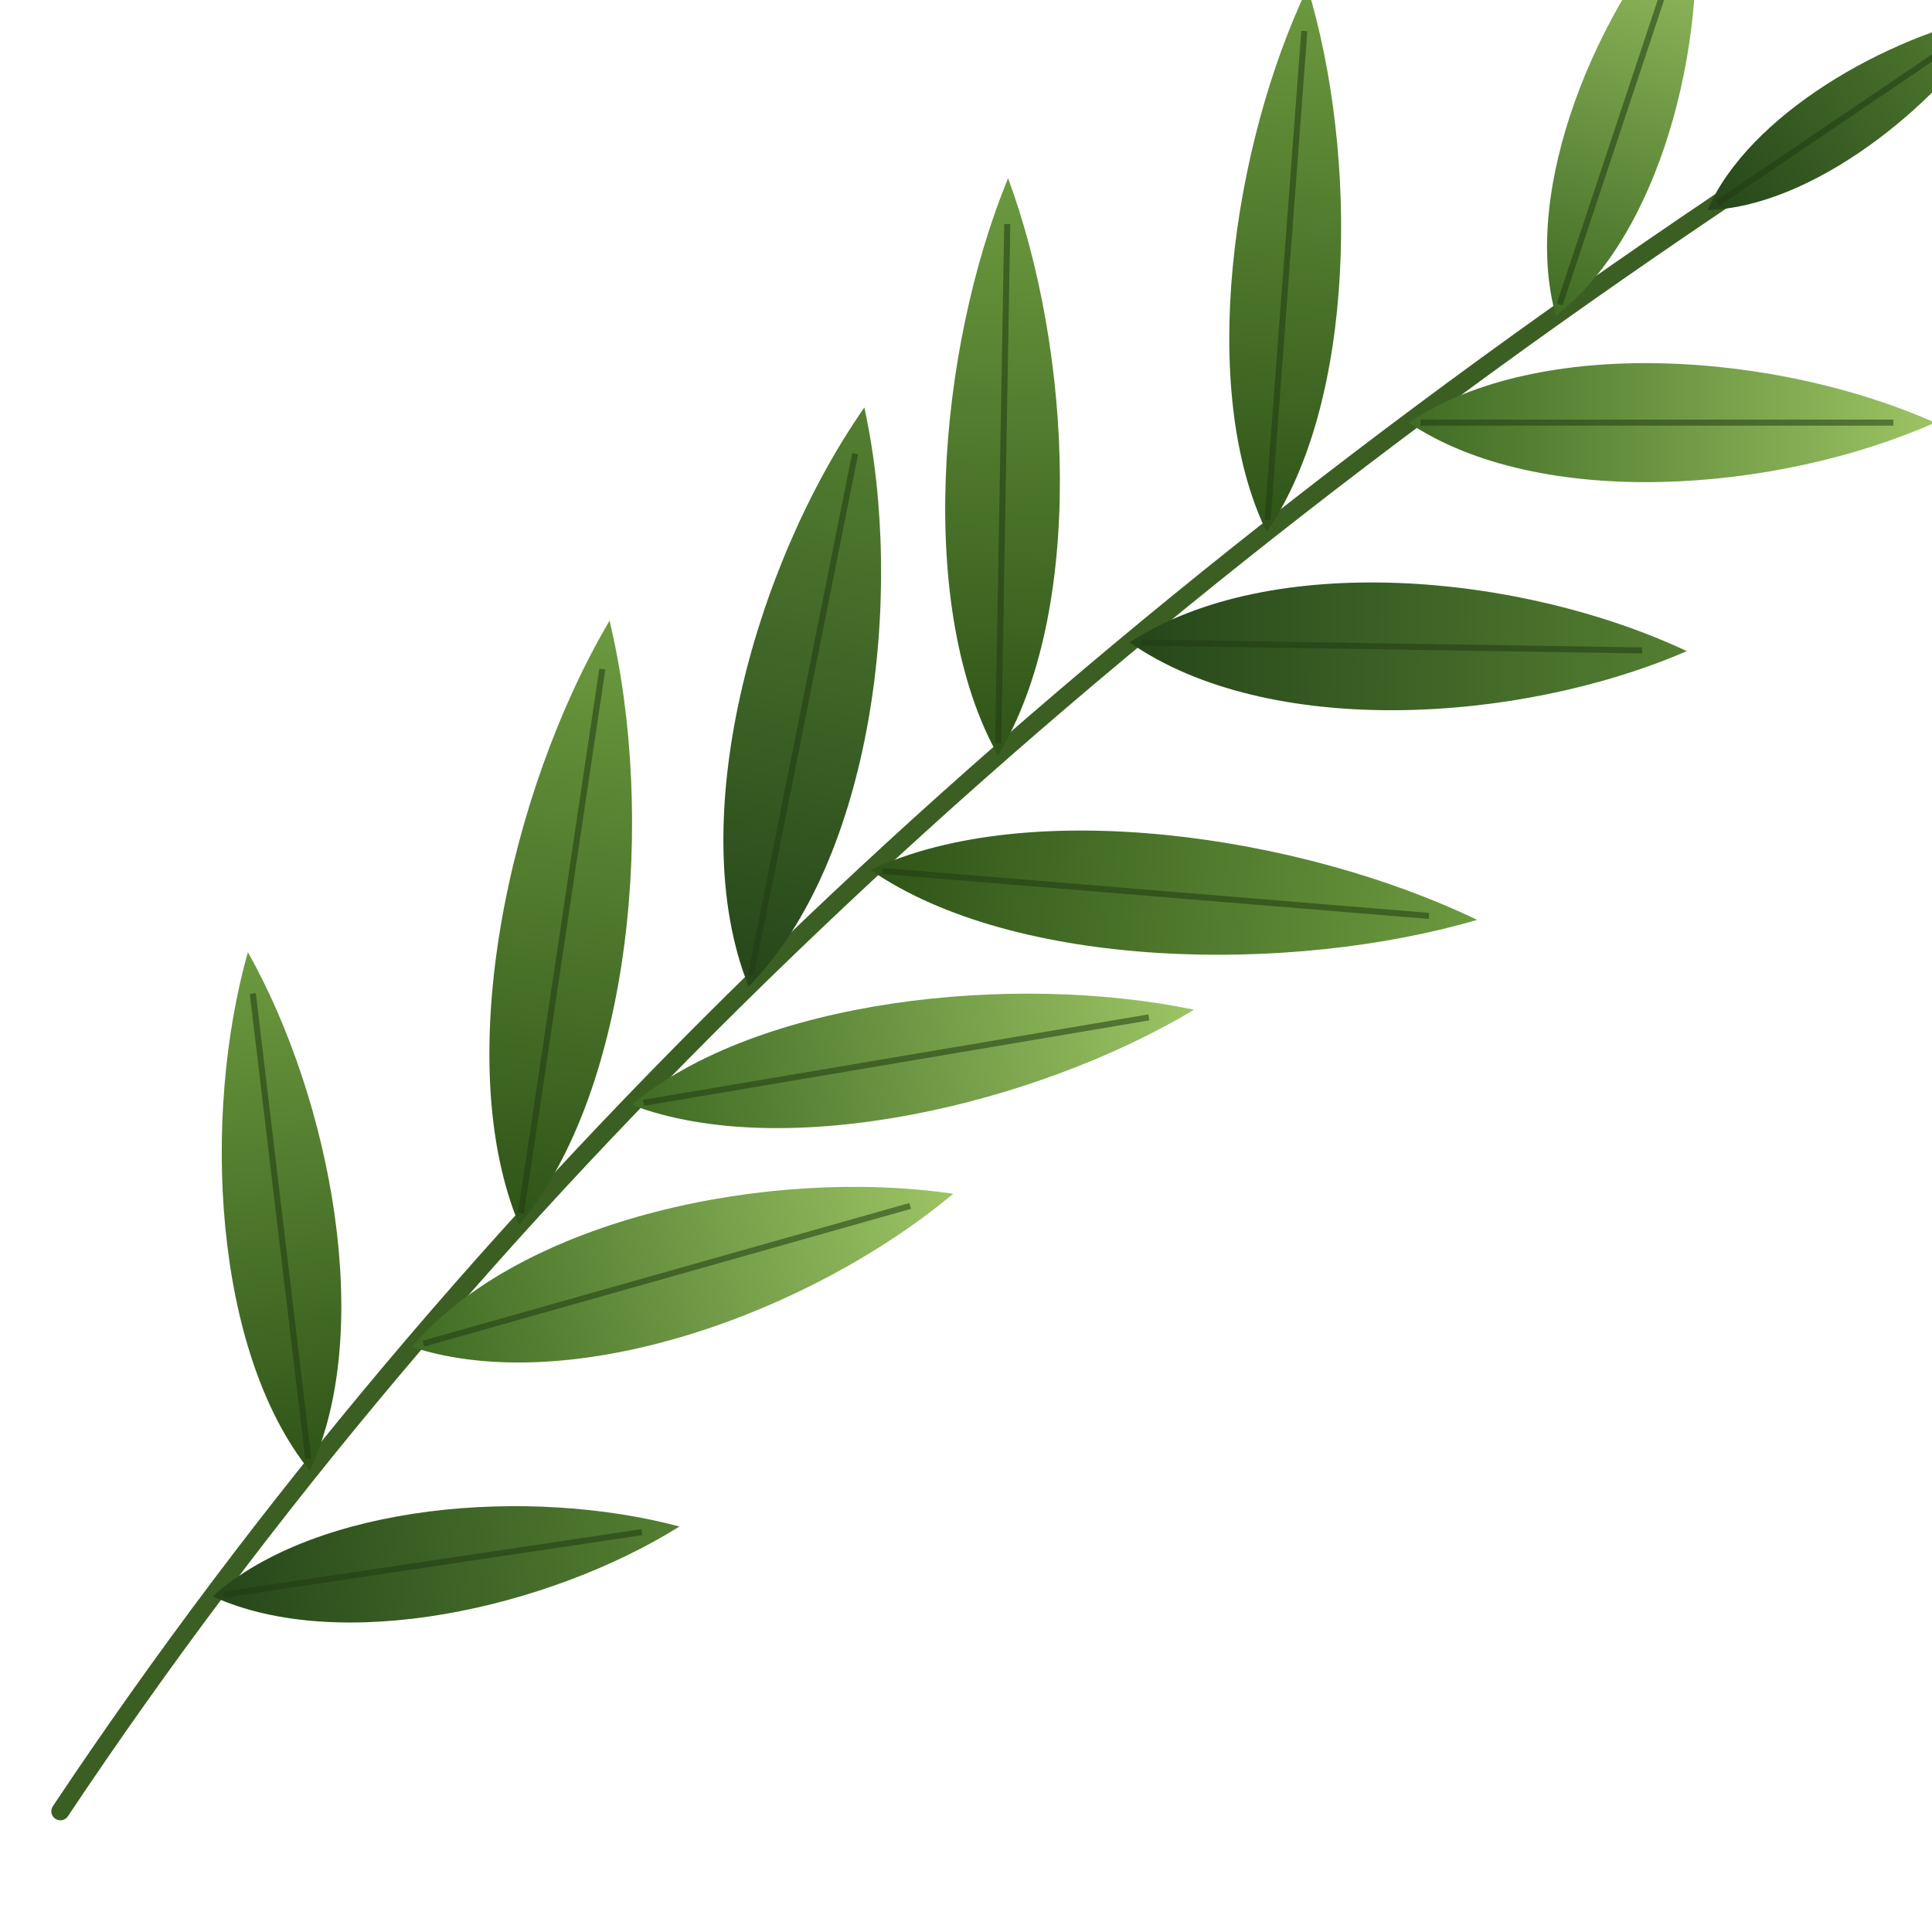
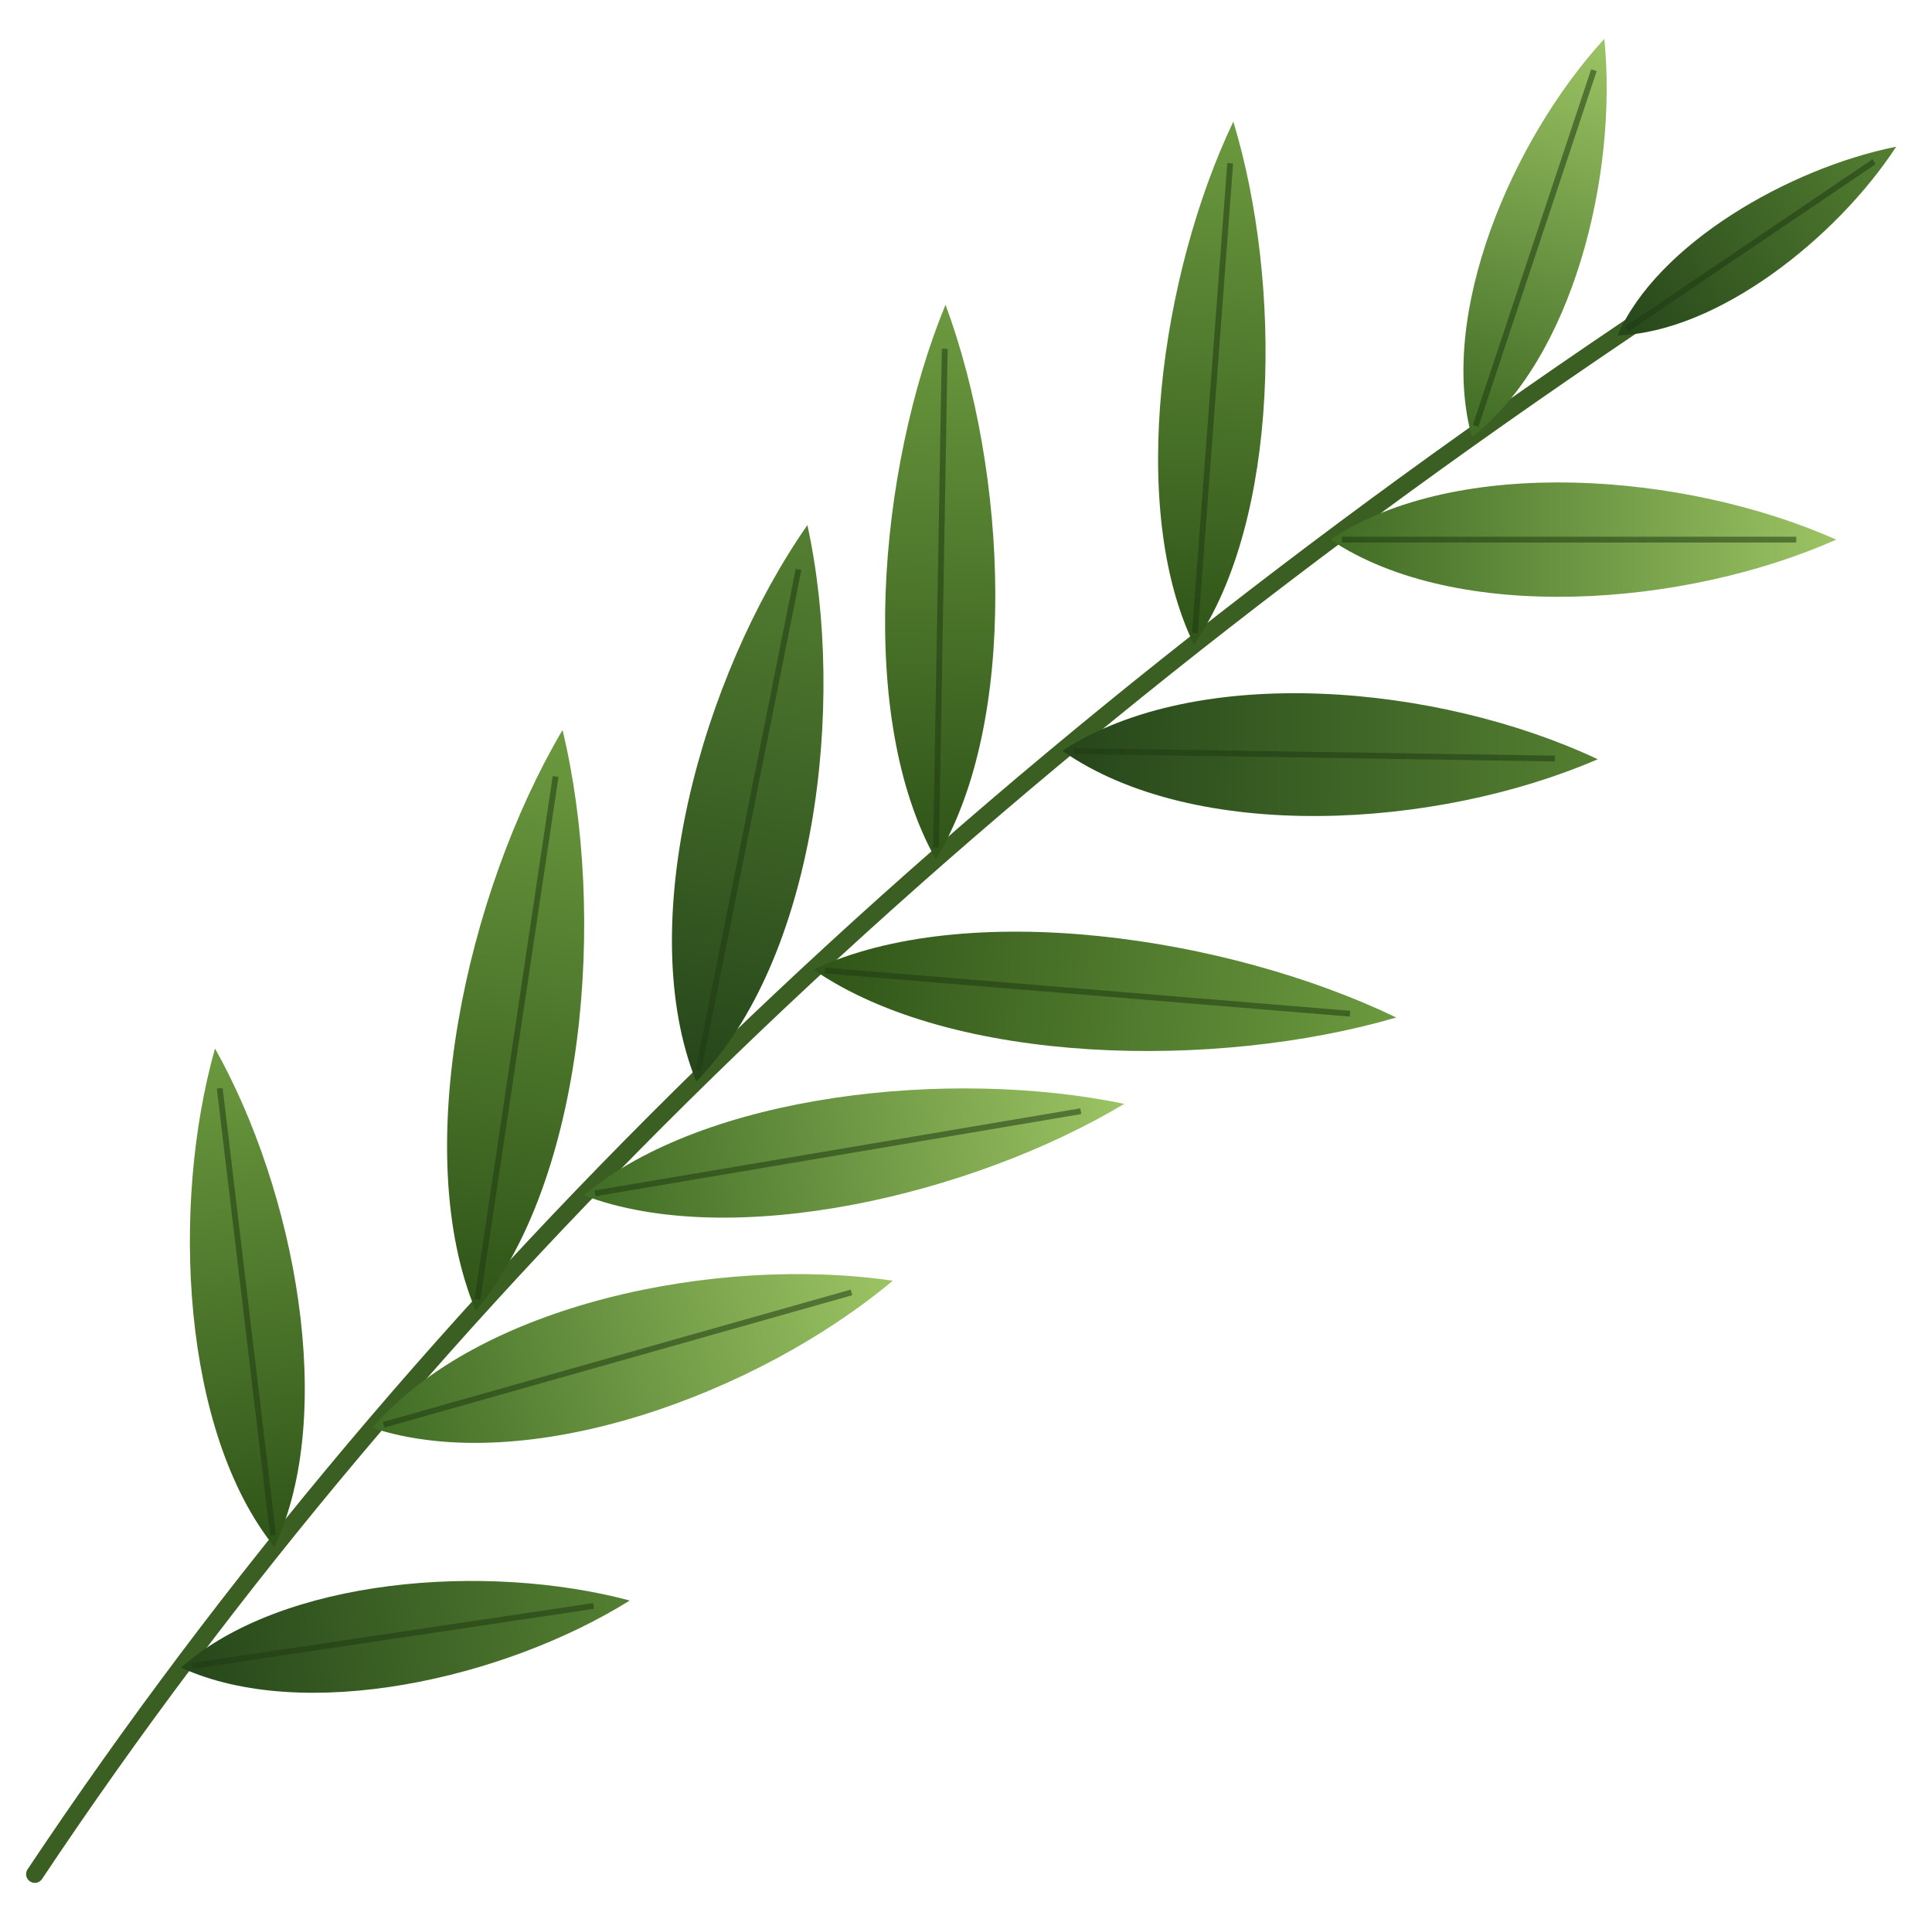
- <svg xmlns="http://www.w3.org/2000/svg" viewBox="0 0 320 320">
+ <svg xmlns="http://www.w3.org/2000/svg" viewBox="4 -23 333 329">
  <defs>
    <linearGradient id="a" x1="0" y1="0" x2="1" y2="0">
      <stop offset="0" stop-color="#2f5418" />
      <stop offset="1" stop-color="#6c9a3f" />
    </linearGradient>
    <linearGradient id="b" x1="0" y1="0" x2="1" y2="0">
      <stop offset="0" stop-color="#3f6b24" />
      <stop offset="1" stop-color="#9cc464" />
    </linearGradient>
    <linearGradient id="c" x1="0" y1="0" x2="1" y2="0">
      <stop offset="0" stop-color="#26461a" />
      <stop offset="1" stop-color="#547f31" />
    </linearGradient>
  </defs>
  <path d="M10 300Q110 150 290 30" fill="none" stroke="#3b5f22" stroke-width="3" stroke-linecap="round" />
  <g transform="translate(35.2 264.4) rotate(-8.5)">
    <path d="M0 0C19.5 -12.7 54.7 -10.2 78.2 0C54.7 10.2 19.5 12.7 0 0z" fill="url(#c)" />
    <path d="M2 0L71.9 0" stroke="#1f3a12" stroke-width="1" opacity=".55" />
  </g>
  <g transform="translate(124.0 163.4) rotate(-78.7)">
    <path d="M0 0C24.5 -16.0 68.5 -12.8 97.8 0C68.5 12.8 24.5 16.0 0 0z" fill="url(#c)" />
    <path d="M2 0L90.0 0" stroke="#1f3a12" stroke-width="1" opacity=".55" />
  </g>
  <g transform="translate(187.1 106.4) rotate(0.9)">
    <path d="M0 0C23.1 -15.6 64.6 -12.5 92.3 0C64.6 12.5 23.1 15.6 0 0z" fill="url(#c)" />
    <path d="M2 0L84.9 0" stroke="#1f3a12" stroke-width="1" opacity=".55" />
  </g>
  <g transform="translate(282.8 34.8) rotate(-34.1)">
    <path d="M0 0C14.5 -9.2 40.6 -7.3 58.0 0C40.6 7.3 14.5 9.2 0 0z" fill="url(#c)" />
    <path d="M2 0L53.4 0" stroke="#1f3a12" stroke-width="1" opacity=".55" />
  </g>
  <g transform="translate(51.3 243.6) rotate(-96.8)">
    <path d="M0 0C21.6 -13.5 60.5 -10.8 86.5 0C60.5 10.8 21.6 13.5 0 0z" fill="url(#a)" />
    <path d="M2 0L79.6 0" stroke="#1f3a12" stroke-width="1" opacity=".55" />
  </g>
  <g transform="translate(68.2 223.1) rotate(-15.8)">
    <path d="M0 0C23.3 -15.6 65.3 -12.5 93.2 0C65.3 12.5 23.3 15.6 0 0z" fill="url(#b)" />
    <path d="M2 0L85.8 0" stroke="#1f3a12" stroke-width="1" opacity=".55" />
  </g>
  <g transform="translate(86.0 202.9) rotate(-81.5)">
    <path d="M0 0C25.3 -15.3 70.8 -12.3 101.2 0C70.8 12.3 25.3 15.3 0 0z" fill="url(#a)" />
    <path d="M2 0L93.1 0" stroke="#1f3a12" stroke-width="1" opacity=".55" />
  </g>
  <g transform="translate(104.6 183.0) rotate(-9.6)">
    <path d="M0 0C23.6 -13.8 66.1 -11.1 94.5 0C66.1 11.1 23.6 13.8 0 0z" fill="url(#b)" />
    <path d="M2 0L86.9 0" stroke="#1f3a12" stroke-width="1" opacity=".55" />
  </g>
  <g transform="translate(144.2 144.1) rotate(4.7)">
    <path d="M0 0C25.2 -14.5 70.6 -11.6 100.8 0C70.6 11.6 25.2 14.5 0 0z" fill="url(#a)" />
    <path d="M2 0L92.8 0" stroke="#1f3a12" stroke-width="1" opacity=".55" />
  </g>
  <g transform="translate(165.3 125.1) rotate(-89.0)">
    <path d="M0 0C23.9 -14.0 66.9 -11.2 95.6 0C66.9 11.2 23.9 14.0 0 0z" fill="url(#a)" />
    <path d="M2 0L88.0 0" stroke="#1f3a12" stroke-width="1" opacity=".55" />
  </g>
  <g transform="translate(209.8 88.1) rotate(-85.7)">
    <path d="M0 0C22.6 -13.2 63.3 -10.5 90.4 0C63.3 10.5 22.6 13.2 0 0z" fill="url(#a)" />
    <path d="M2 0L83.2 0" stroke="#1f3a12" stroke-width="1" opacity=".55" />
  </g>
  <g transform="translate(233.3 70.0) rotate(-0.0)">
    <path d="M0 0C21.8 -14.6 61.1 -11.6 87.2 0C61.1 11.6 21.8 14.6 0 0z" fill="url(#b)" />
    <path d="M2 0L80.3 0" stroke="#1f3a12" stroke-width="1" opacity=".55" />
  </g>
  <g transform="translate(257.7 52.3) rotate(-71.6)">
    <path d="M0 0C18.1 -12.2 50.6 -9.7 72.3 0C50.6 9.7 18.1 12.2 0 0z" fill="url(#b)" />
    <path d="M2 0L66.6 0" stroke="#1f3a12" stroke-width="1" opacity=".55" />
  </g>
</svg>
